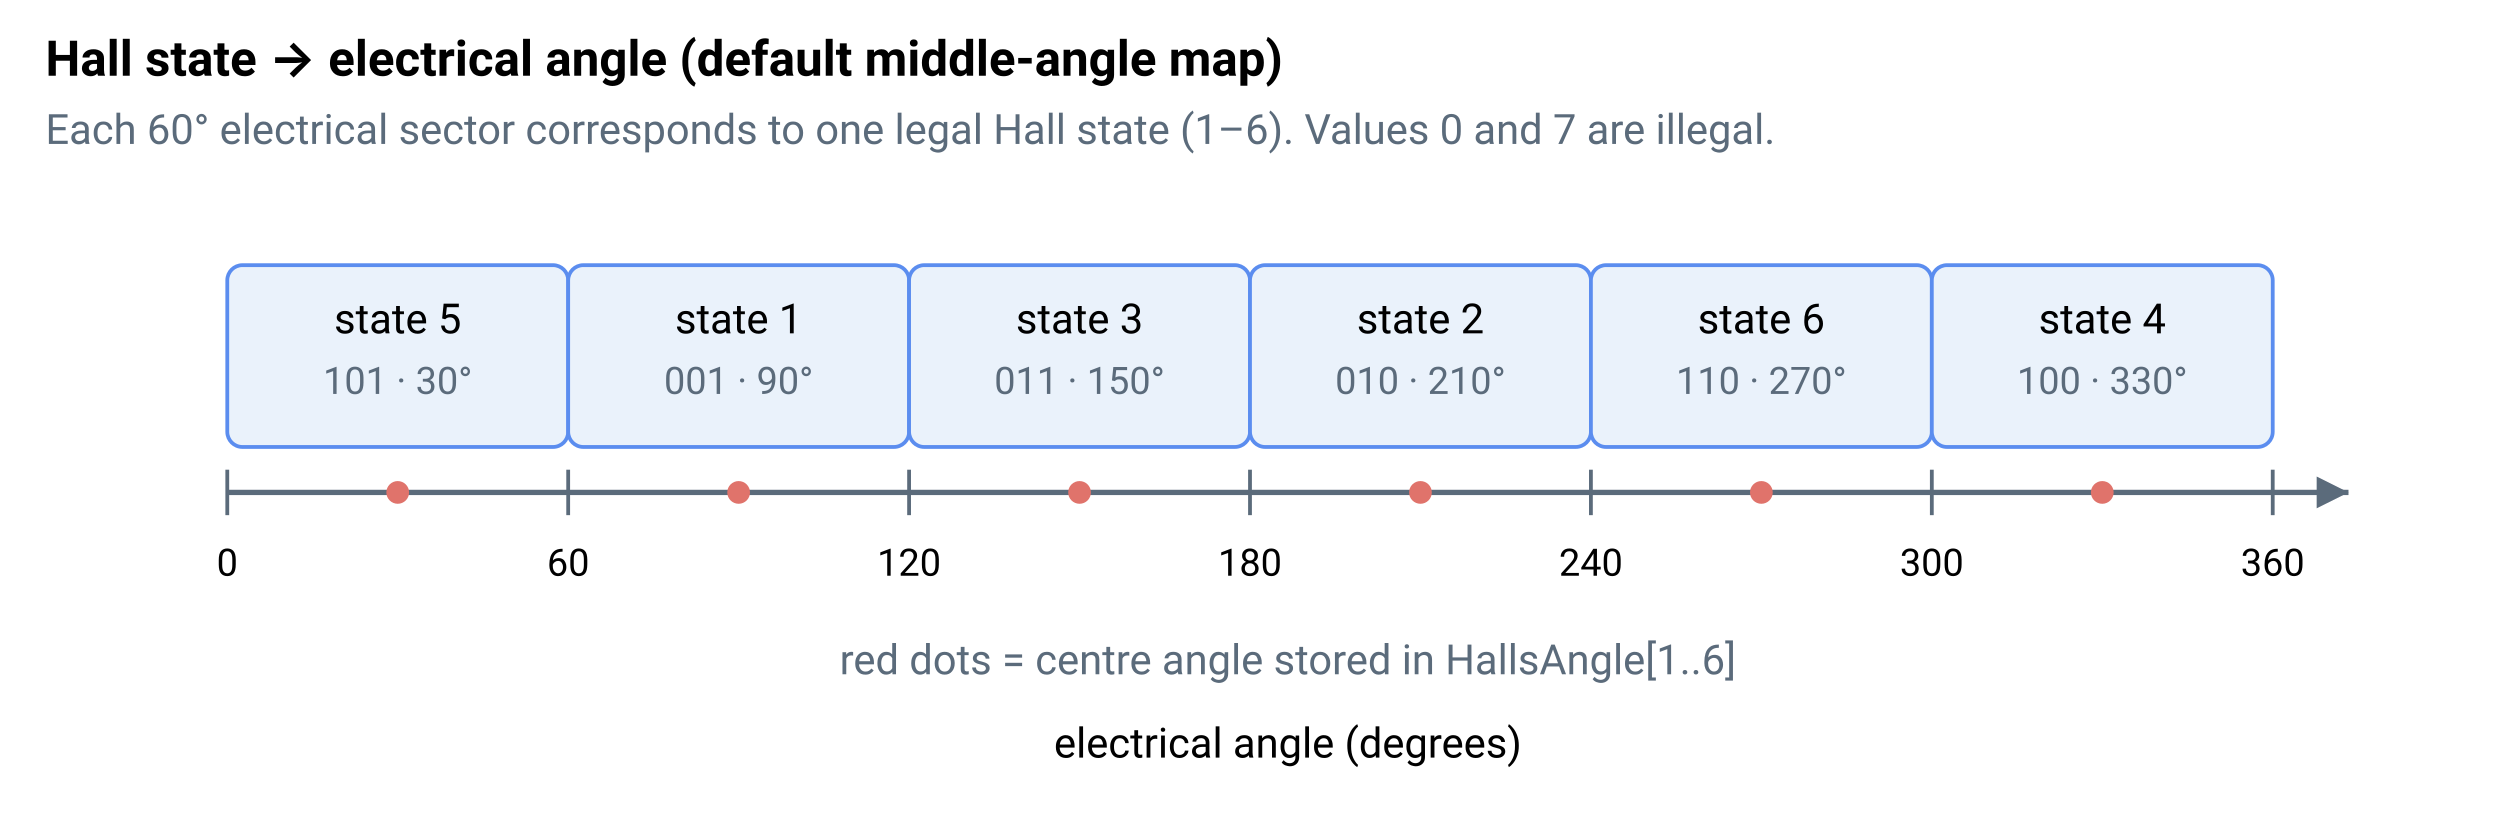
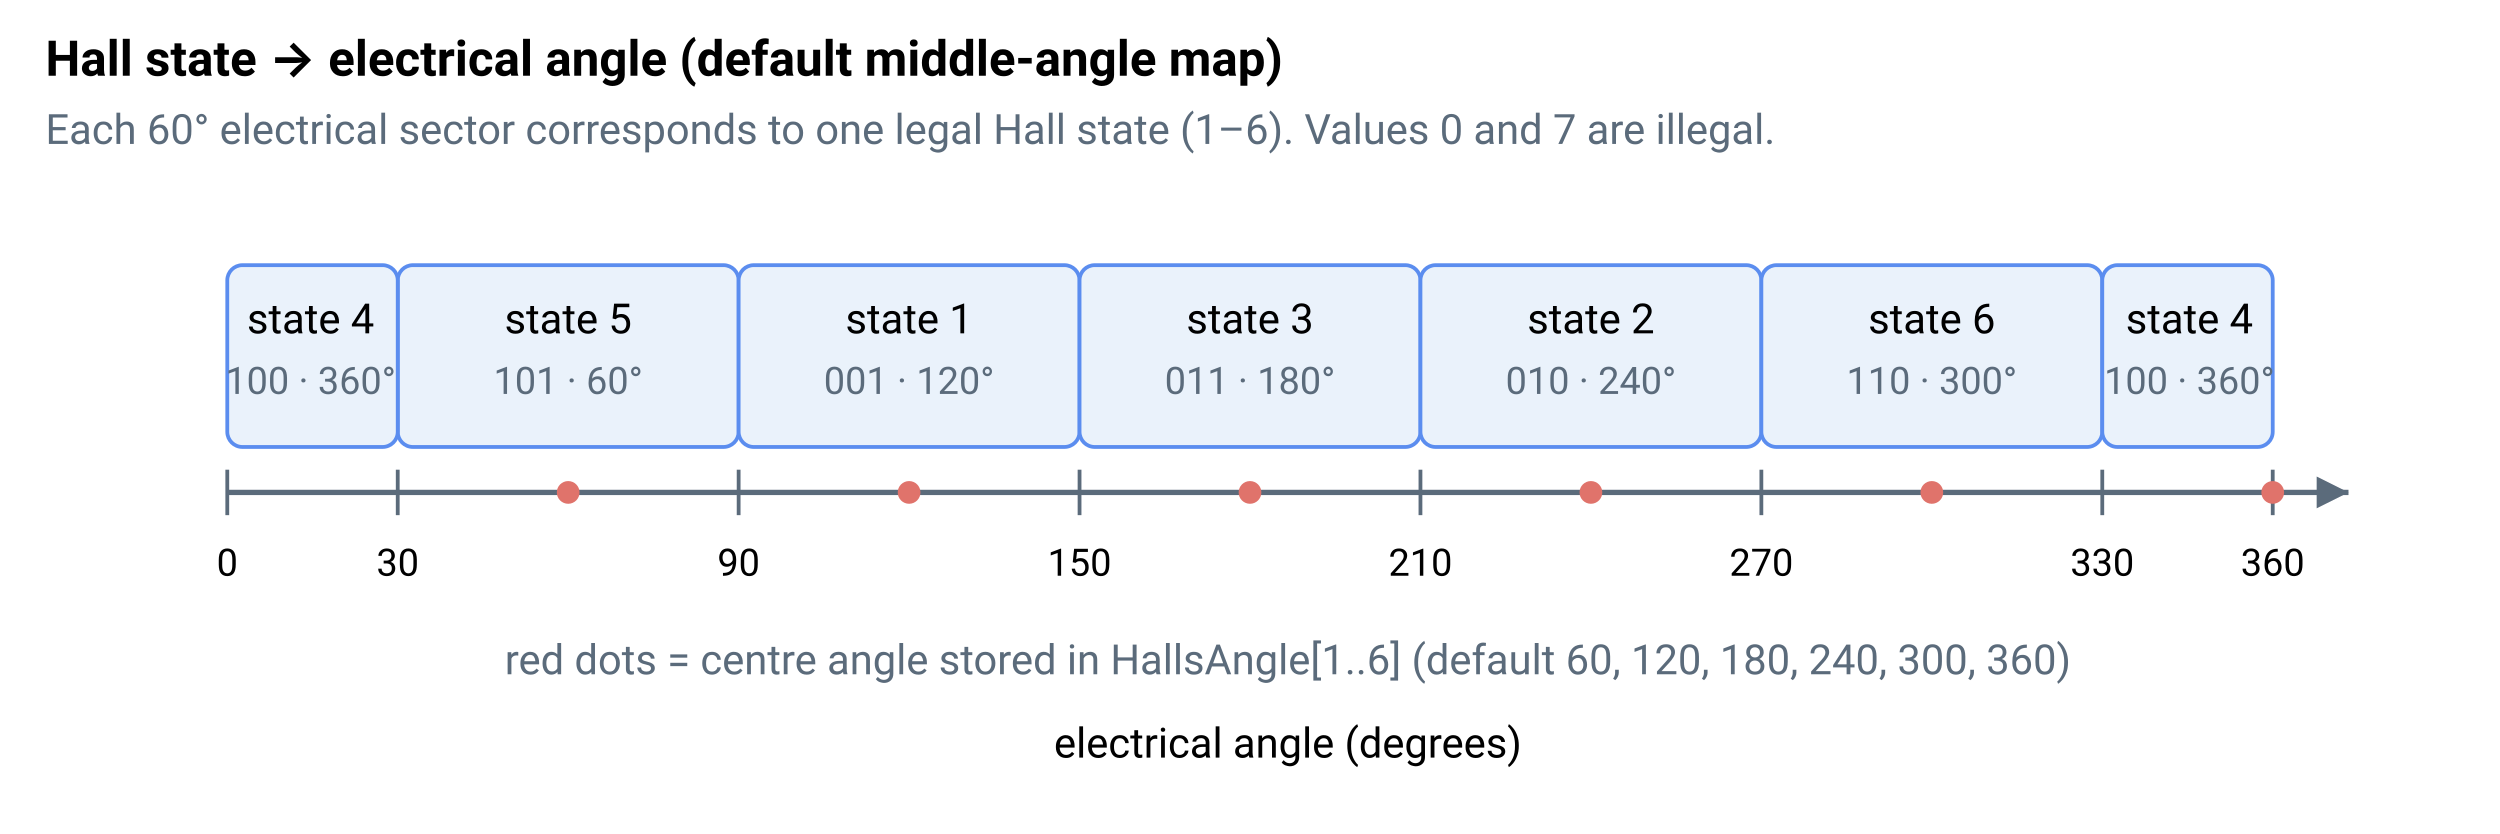
- <svg xmlns="http://www.w3.org/2000/svg" width="660" height="220" viewBox="0 0 660 220" font-family="-apple-system,Segoe UI,Roboto,sans-serif" font-size="13" role="img" aria-label="Hall state to electrical angle map (default middle-angle map): each 60 degree electrical sector corresponds to one legal Hall state (1, 5, 4, 6, 2, 3 in order); values 0 and 7 are illegal. The HallsAngle entry for each state holds the angle at the centre of that sector (30, 90, 150, 210, 270, 330 degrees).">
+ <svg xmlns="http://www.w3.org/2000/svg" width="660" height="220" viewBox="0 0 660 220" font-family="-apple-system,Segoe UI,Roboto,sans-serif" font-size="13" role="img" aria-label="Hall state to electrical angle map (default middle-angle map): each 60 degree electrical sector corresponds to one legal Hall state (5, 1, 3, 2, 6, 4 in order); values 0 and 7 are illegal. The HallsAngle entry for each state holds the angle at the centre of that sector (60, 120, 180, 240, 300, 360 degrees).">
  <defs>
    <marker id="arrow" markerWidth="8" markerHeight="8" refX="6" refY="3" orient="auto">
      <path d="M0,0 L6,3 L0,6 Z" fill="#5b6b7b" />
    </marker>
  </defs>
  <text x="12" y="20" font-size="13" font-weight="bold">Hall state → electrical angle (default middle-angle map)</text>
  <text x="12" y="38" font-size="11" fill="#5b6b7b">Each 60° electrical sector corresponds to one legal Hall state (1–6). Values 0 and 7 are illegal.</text>
  <line x1="60" y1="130" x2="620" y2="130" stroke="#5b6b7b" stroke-width="1.4" marker-end="url(#arrow)" />
  <text x="340" y="200" font-size="11" text-anchor="middle">electrical angle (degrees)</text>
-   <rect x="60" y="70" width="90" height="48" rx="4" fill="#eaf2fb" stroke="#5b8def" stroke-width="1" />
-   <rect x="150" y="70" width="90" height="48" rx="4" fill="#eaf2fb" stroke="#5b8def" stroke-width="1" />
-   <rect x="240" y="70" width="90" height="48" rx="4" fill="#eaf2fb" stroke="#5b8def" stroke-width="1" />
-   <rect x="330" y="70" width="90" height="48" rx="4" fill="#eaf2fb" stroke="#5b8def" stroke-width="1" />
-   <rect x="420" y="70" width="90" height="48" rx="4" fill="#eaf2fb" stroke="#5b8def" stroke-width="1" />
-   <rect x="510" y="70" width="90" height="48" rx="4" fill="#eaf2fb" stroke="#5b8def" stroke-width="1" />
-   <text x="105" y="88" font-size="11" text-anchor="middle">state 5</text>
-   <text x="105" y="104" font-size="10" text-anchor="middle" fill="#5b6b7b">101 · 30°</text>
-   <text x="195" y="88" font-size="11" text-anchor="middle">state 1</text>
-   <text x="195" y="104" font-size="10" text-anchor="middle" fill="#5b6b7b">001 · 90°</text>
-   <text x="285" y="88" font-size="11" text-anchor="middle">state 3</text>
-   <text x="285" y="104" font-size="10" text-anchor="middle" fill="#5b6b7b">011 · 150°</text>
-   <text x="375" y="88" font-size="11" text-anchor="middle">state 2</text>
-   <text x="375" y="104" font-size="10" text-anchor="middle" fill="#5b6b7b">010 · 210°</text>
-   <text x="465" y="88" font-size="11" text-anchor="middle">state 6</text>
-   <text x="465" y="104" font-size="10" text-anchor="middle" fill="#5b6b7b">110 · 270°</text>
-   <text x="555" y="88" font-size="11" text-anchor="middle">state 4</text>
-   <text x="555" y="104" font-size="10" text-anchor="middle" fill="#5b6b7b">100 · 330°</text>
+   <rect x="105" y="70" width="90" height="48" rx="4" fill="#eaf2fb" stroke="#5b8def" stroke-width="1" />
+   <rect x="195" y="70" width="90" height="48" rx="4" fill="#eaf2fb" stroke="#5b8def" stroke-width="1" />
+   <rect x="285" y="70" width="90" height="48" rx="4" fill="#eaf2fb" stroke="#5b8def" stroke-width="1" />
+   <rect x="375" y="70" width="90" height="48" rx="4" fill="#eaf2fb" stroke="#5b8def" stroke-width="1" />
+   <rect x="465" y="70" width="90" height="48" rx="4" fill="#eaf2fb" stroke="#5b8def" stroke-width="1" />
+   <rect x="555" y="70" width="45" height="48" rx="4" fill="#eaf2fb" stroke="#5b8def" stroke-width="1" />
+   <rect x="60" y="70" width="45" height="48" rx="4" fill="#eaf2fb" stroke="#5b8def" stroke-width="1" />
+   <text x="150" y="88" font-size="11" text-anchor="middle">state 5</text>
+   <text x="150" y="104" font-size="10" text-anchor="middle" fill="#5b6b7b">101 · 60°</text>
+   <text x="240" y="88" font-size="11" text-anchor="middle">state 1</text>
+   <text x="240" y="104" font-size="10" text-anchor="middle" fill="#5b6b7b">001 · 120°</text>
+   <text x="330" y="88" font-size="11" text-anchor="middle">state 3</text>
+   <text x="330" y="104" font-size="10" text-anchor="middle" fill="#5b6b7b">011 · 180°</text>
+   <text x="420" y="88" font-size="11" text-anchor="middle">state 2</text>
+   <text x="420" y="104" font-size="10" text-anchor="middle" fill="#5b6b7b">010 · 240°</text>
+   <text x="510" y="88" font-size="11" text-anchor="middle">state 6</text>
+   <text x="510" y="104" font-size="10" text-anchor="middle" fill="#5b6b7b">110 · 300°</text>
+   <text x="82" y="88" font-size="11" text-anchor="middle">state 4</text>
+   <text x="82" y="104" font-size="10" text-anchor="middle" fill="#5b6b7b">100 · 360°</text>
+   <text x="578" y="88" font-size="11" text-anchor="middle">state 4</text>
+   <text x="578" y="104" font-size="10" text-anchor="middle" fill="#5b6b7b">100 · 360°</text>
  <line x1="60" y1="124" x2="60" y2="136" stroke="#5b6b7b" />
-   <line x1="150" y1="124" x2="150" y2="136" stroke="#5b6b7b" />
-   <line x1="240" y1="124" x2="240" y2="136" stroke="#5b6b7b" />
-   <line x1="330" y1="124" x2="330" y2="136" stroke="#5b6b7b" />
-   <line x1="420" y1="124" x2="420" y2="136" stroke="#5b6b7b" />
-   <line x1="510" y1="124" x2="510" y2="136" stroke="#5b6b7b" />
+   <line x1="105" y1="124" x2="105" y2="136" stroke="#5b6b7b" />
+   <line x1="195" y1="124" x2="195" y2="136" stroke="#5b6b7b" />
+   <line x1="285" y1="124" x2="285" y2="136" stroke="#5b6b7b" />
+   <line x1="375" y1="124" x2="375" y2="136" stroke="#5b6b7b" />
+   <line x1="465" y1="124" x2="465" y2="136" stroke="#5b6b7b" />
+   <line x1="555" y1="124" x2="555" y2="136" stroke="#5b6b7b" />
  <line x1="600" y1="124" x2="600" y2="136" stroke="#5b6b7b" />
  <text x="60" y="152" font-size="10" text-anchor="middle">0</text>
-   <text x="150" y="152" font-size="10" text-anchor="middle">60</text>
-   <text x="240" y="152" font-size="10" text-anchor="middle">120</text>
-   <text x="330" y="152" font-size="10" text-anchor="middle">180</text>
-   <text x="420" y="152" font-size="10" text-anchor="middle">240</text>
-   <text x="510" y="152" font-size="10" text-anchor="middle">300</text>
+   <text x="105" y="152" font-size="10" text-anchor="middle">30</text>
+   <text x="195" y="152" font-size="10" text-anchor="middle">90</text>
+   <text x="285" y="152" font-size="10" text-anchor="middle">150</text>
+   <text x="375" y="152" font-size="10" text-anchor="middle">210</text>
+   <text x="465" y="152" font-size="10" text-anchor="middle">270</text>
+   <text x="555" y="152" font-size="10" text-anchor="middle">330</text>
  <text x="600" y="152" font-size="10" text-anchor="middle">360</text>
-   <circle cx="105" cy="130" r="3" fill="#e0736b" />
-   <circle cx="195" cy="130" r="3" fill="#e0736b" />
-   <circle cx="285" cy="130" r="3" fill="#e0736b" />
-   <circle cx="375" cy="130" r="3" fill="#e0736b" />
-   <circle cx="465" cy="130" r="3" fill="#e0736b" />
-   <circle cx="555" cy="130" r="3" fill="#e0736b" />
-   <text x="340" y="178" text-anchor="middle" font-size="11" fill="#5b6b7b">red dots = centre angle stored in HallsAngle[1..6]</text>
+   <circle cx="150" cy="130" r="3" fill="#e0736b" />
+   <circle cx="240" cy="130" r="3" fill="#e0736b" />
+   <circle cx="330" cy="130" r="3" fill="#e0736b" />
+   <circle cx="420" cy="130" r="3" fill="#e0736b" />
+   <circle cx="510" cy="130" r="3" fill="#e0736b" />
+   <circle cx="600" cy="130" r="3" fill="#e0736b" />
+   <text x="340" y="178" text-anchor="middle" font-size="11" fill="#5b6b7b">red dots = centre angle stored in HallsAngle[1..6] (default 60, 120, 180, 240, 300, 360)</text>
</svg>
